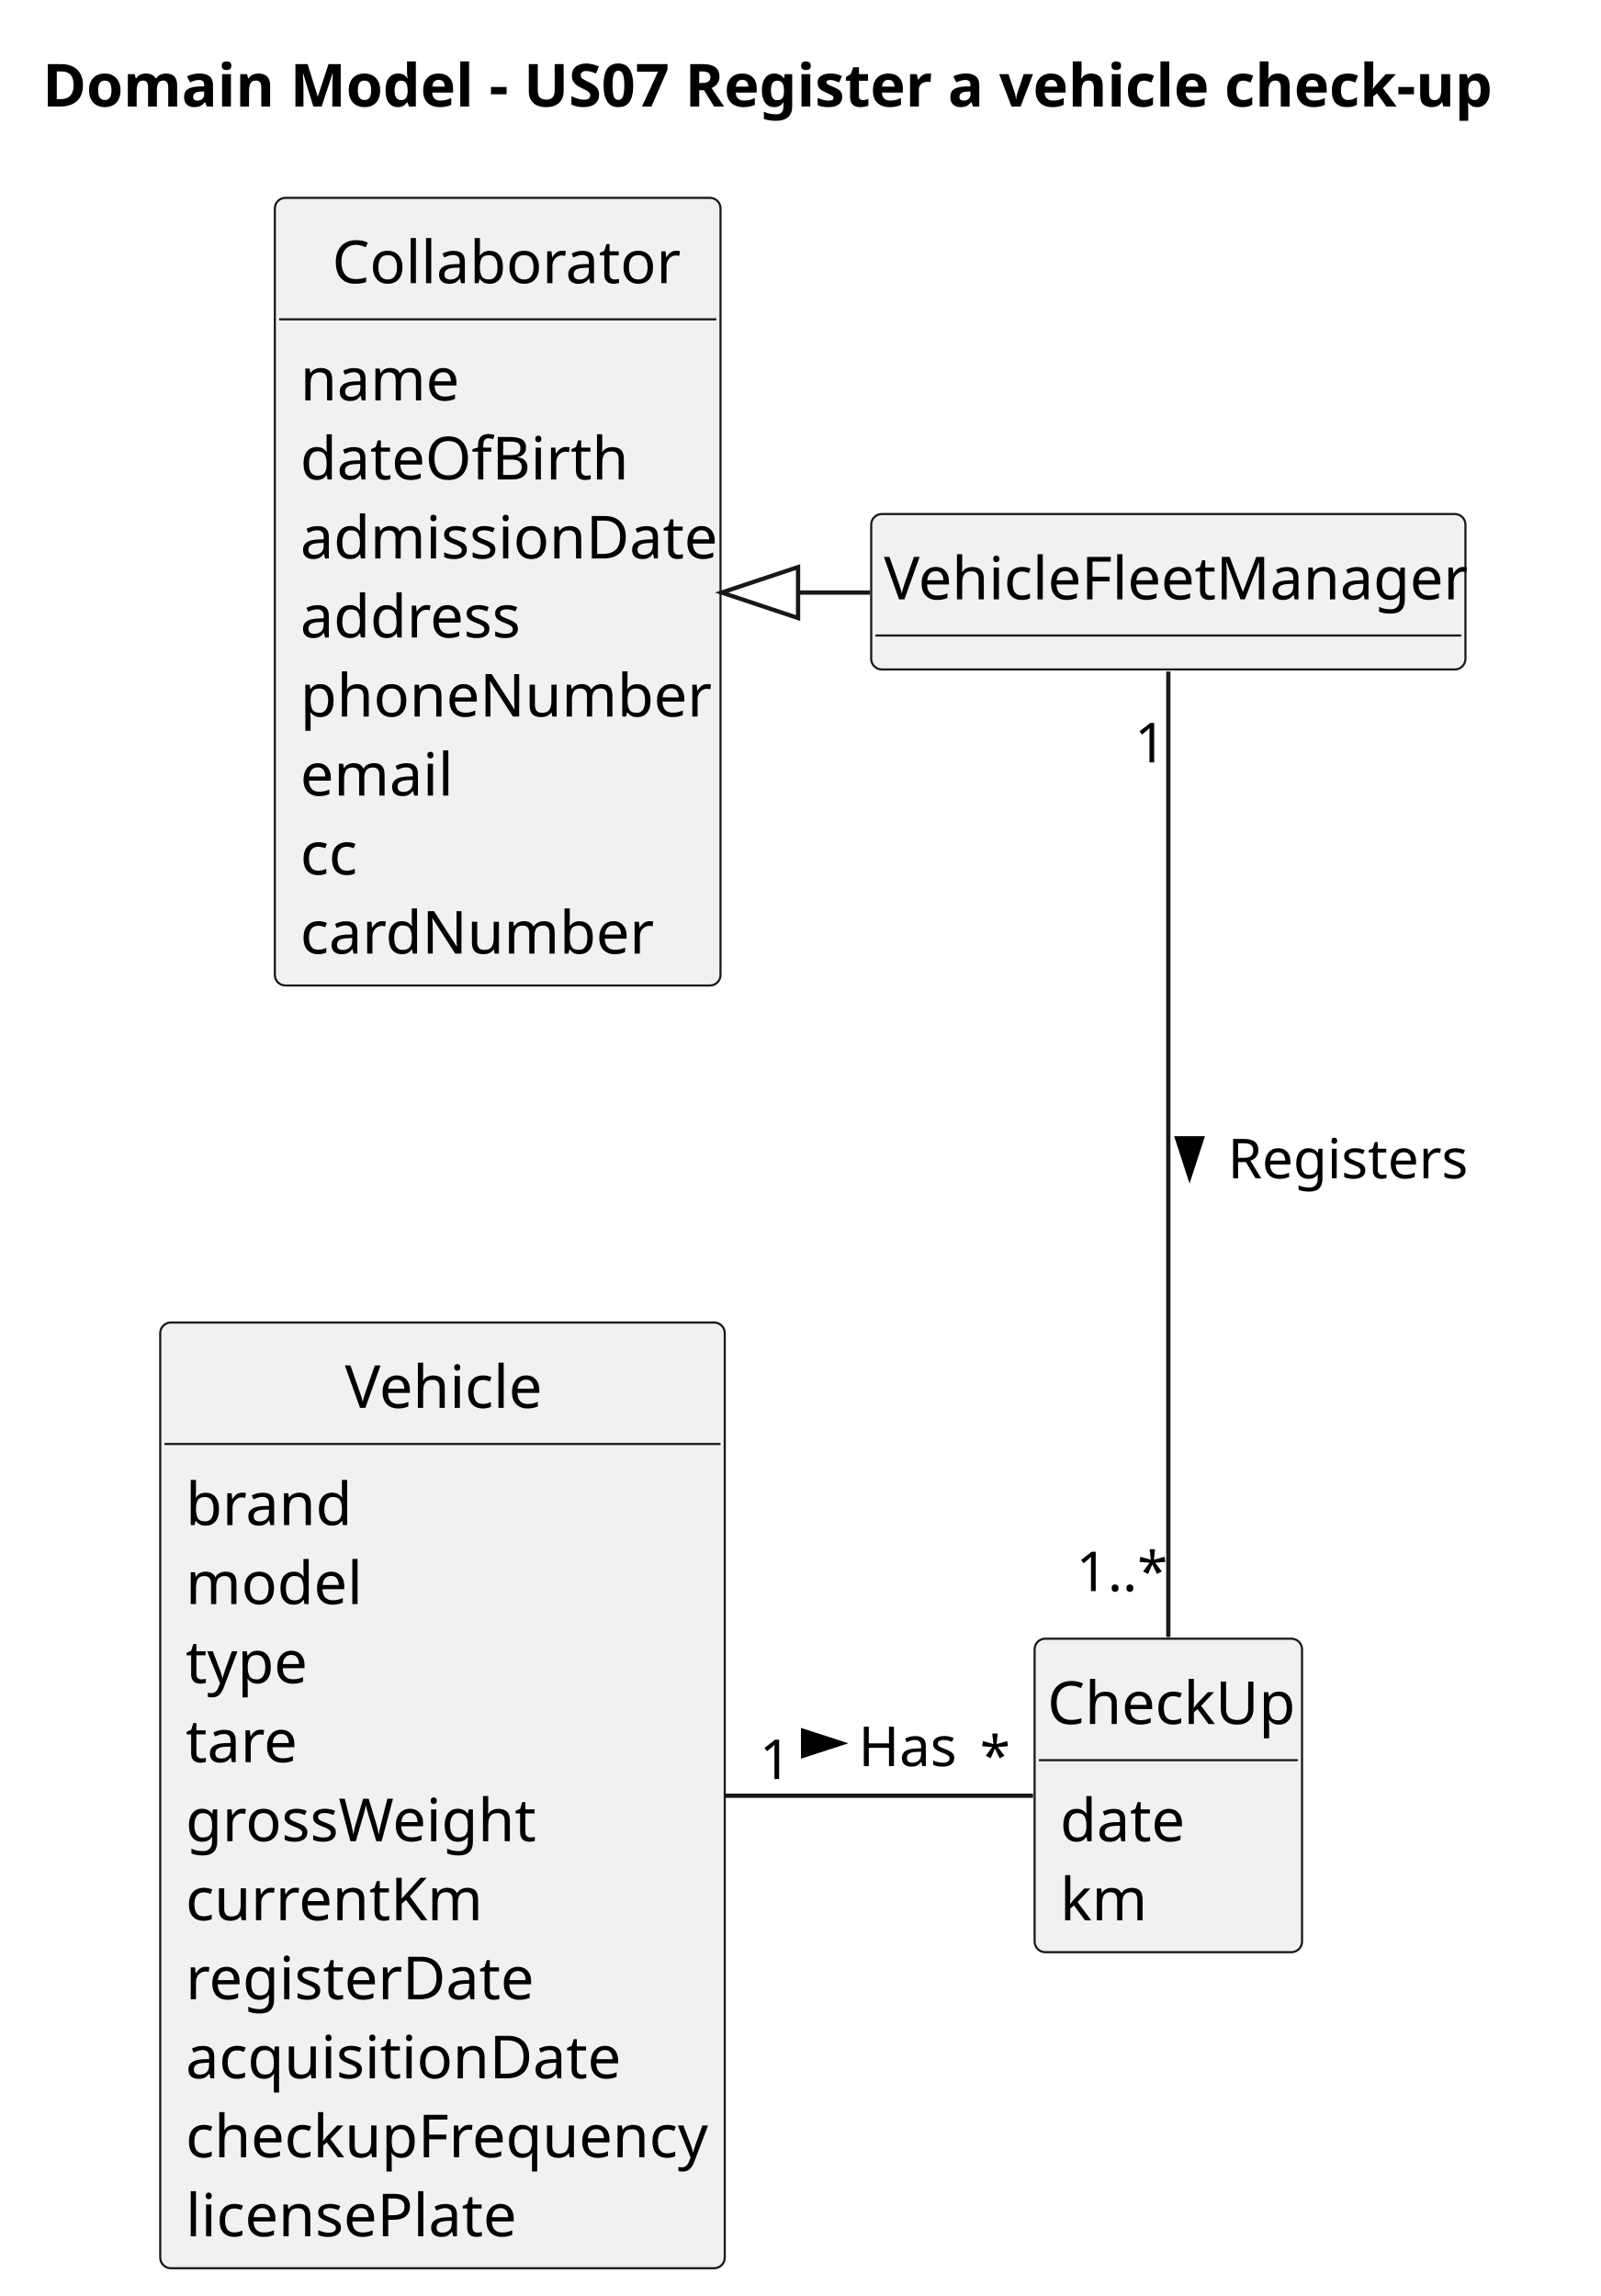
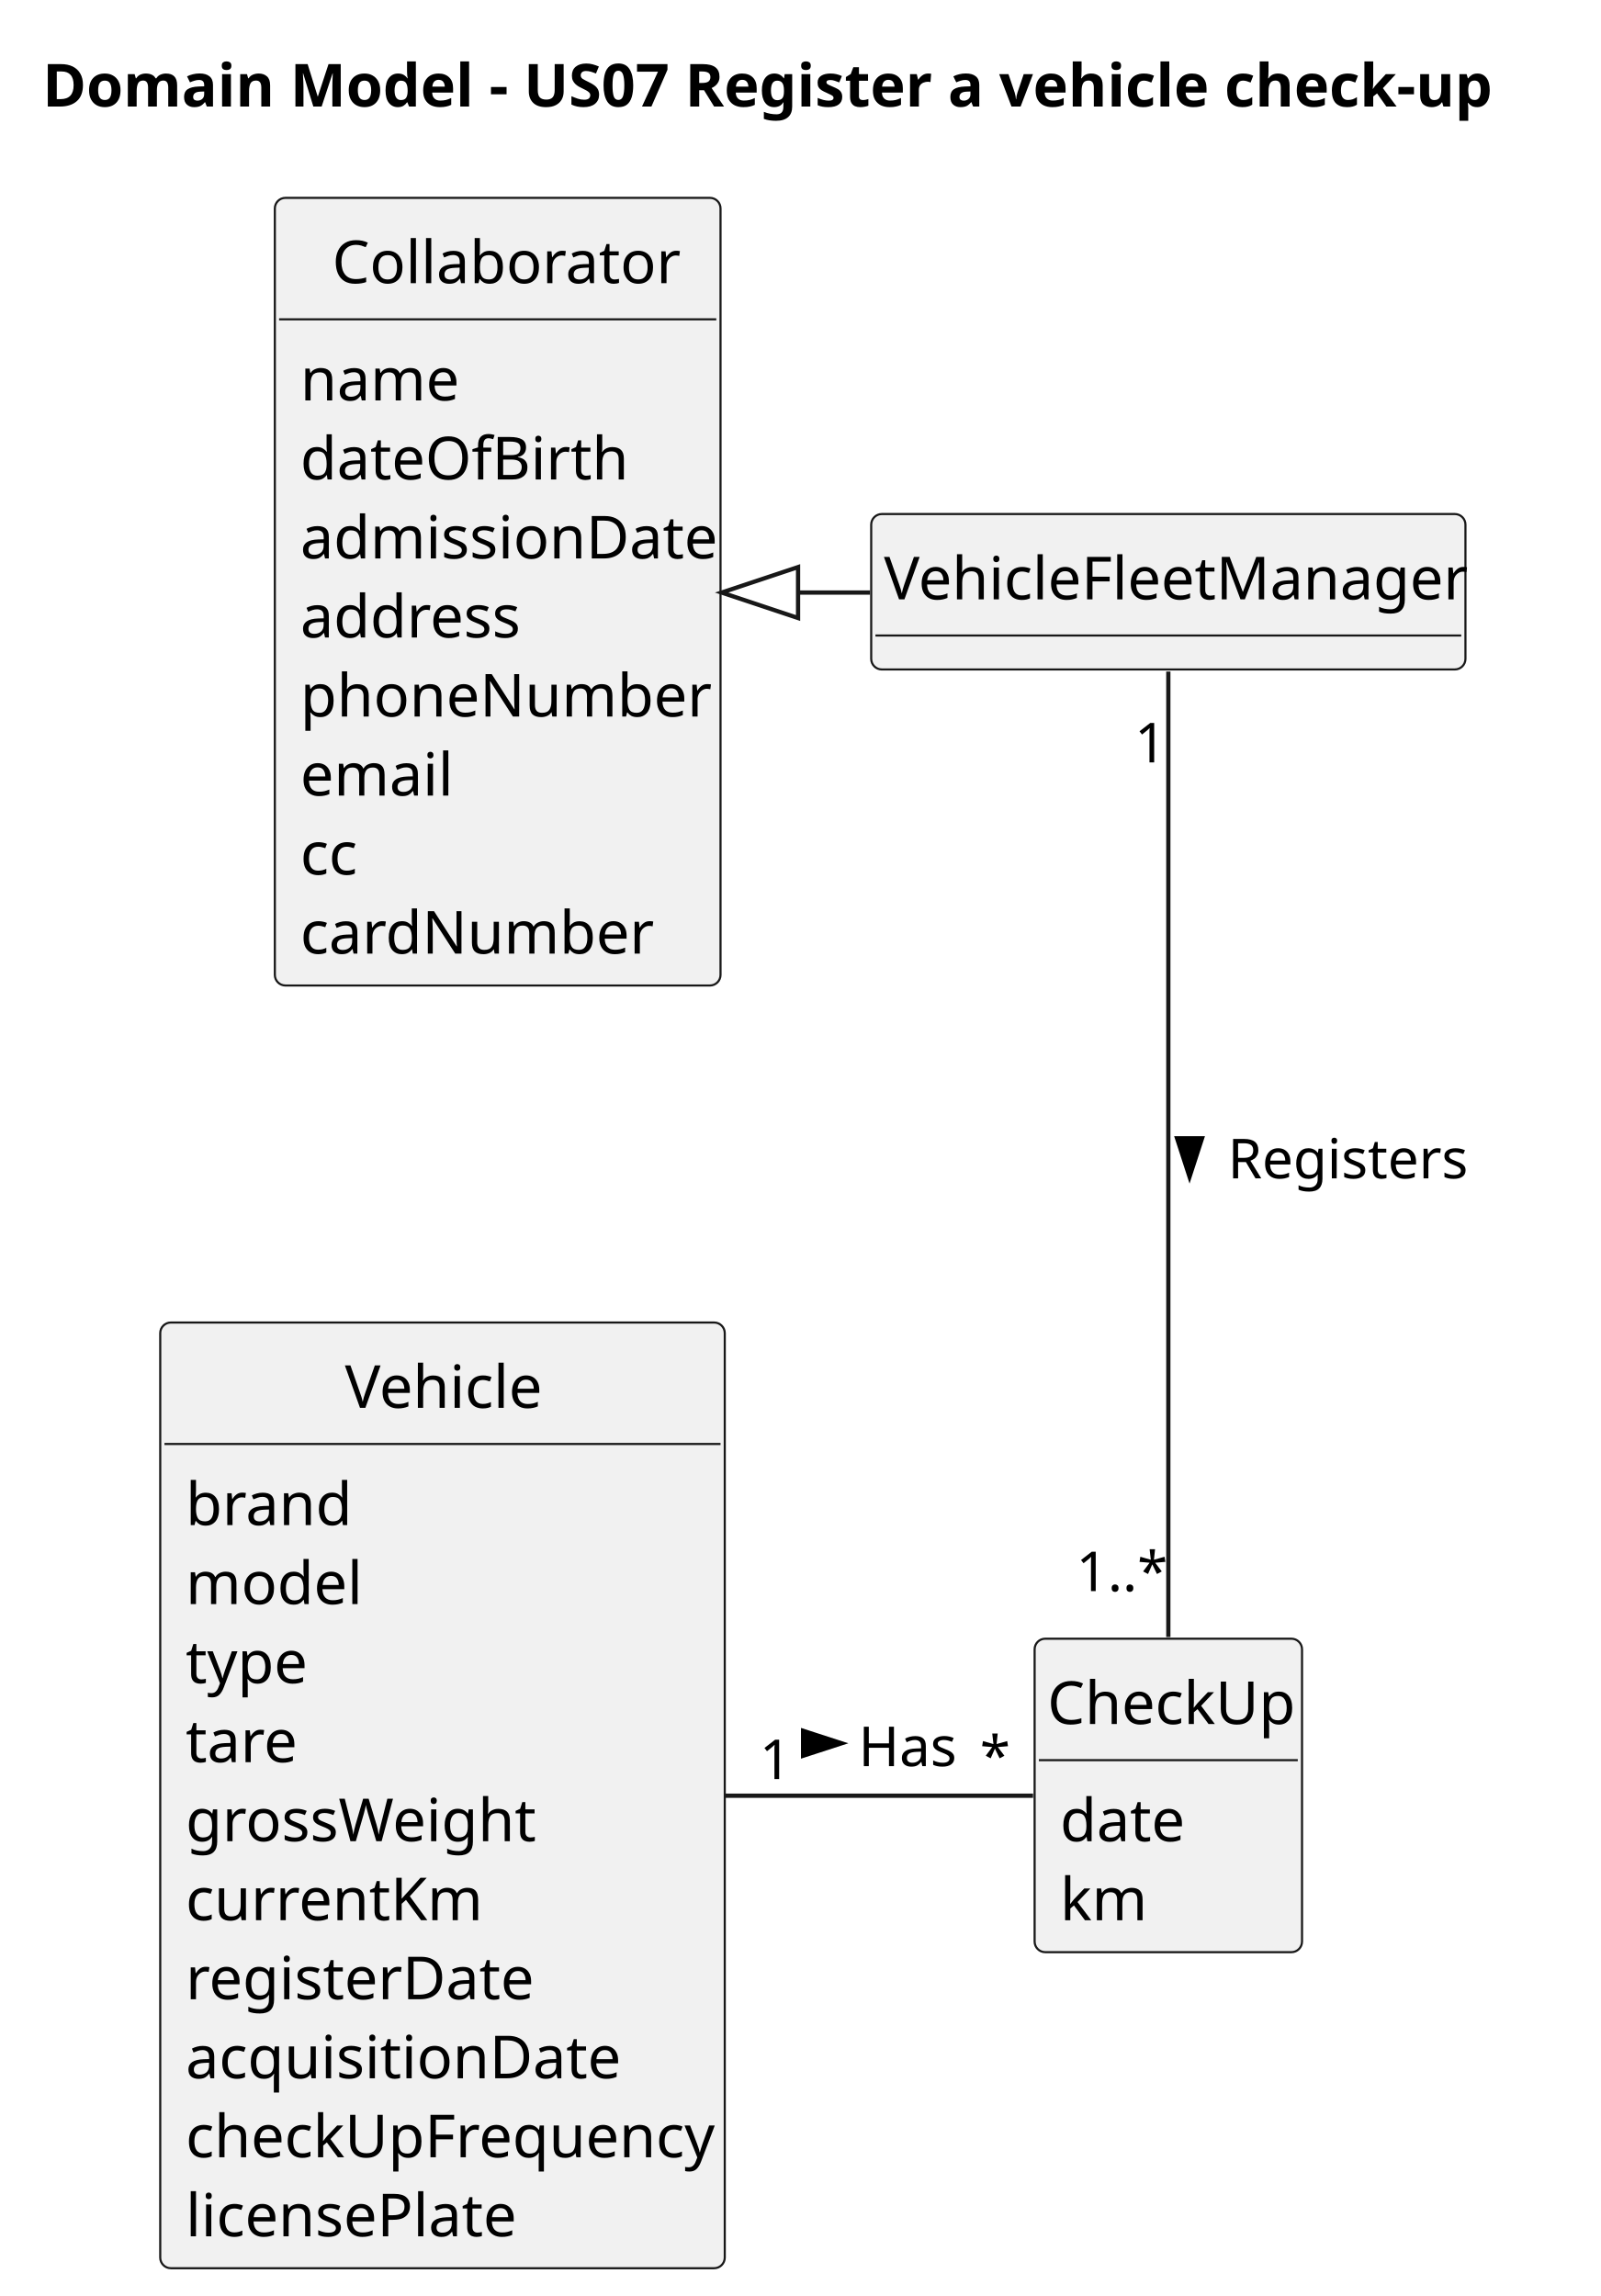
<svg xmlns="http://www.w3.org/2000/svg" contentStyleType="text/css" height="541px" preserveAspectRatio="none" style="width:377px;height:541px;background:#FFFFFF;" version="1.1" viewBox="0 0 377 541" width="377px" zoomAndPan="magnify">
  <defs />
  <g>
    <text fill="#000000" font-family="sans-serif" font-size="14" font-weight="bold" lengthAdjust="spacing" textLength="349" x="10" y="25.107">Domain Model - US07 Register a vehicle check-up</text>
    <g id="elem_Collaborator">
      <rect codeLine="10" fill="#F1F1F1" height="185.59" id="Collaborator" rx="2.5" ry="2.5" style="stroke:#181818;stroke-width:0.5;" width="105" x="64.75" y="46.621" />
      <text fill="#000000" font-family="sans-serif" font-size="14" lengthAdjust="spacing" textLength="78" x="78.25" y="66.728">Collaborator</text>
      <line style="stroke:#181818;stroke-width:0.5;" x1="65.75" x2="168.75" y1="75.242" y2="75.242" />
      <text fill="#000000" font-family="sans-serif" font-size="14" lengthAdjust="spacing" textLength="35" x="70.75" y="94.35">name</text>
      <text fill="#000000" font-family="sans-serif" font-size="14" lengthAdjust="spacing" textLength="72" x="70.75" y="112.971">dateOfBirth</text>
      <text fill="#000000" font-family="sans-serif" font-size="14" lengthAdjust="spacing" textLength="93" x="70.75" y="131.592">admissionDate</text>
      <text fill="#000000" font-family="sans-serif" font-size="14" lengthAdjust="spacing" textLength="51" x="70.75" y="150.213">address</text>
      <text fill="#000000" font-family="sans-serif" font-size="14" lengthAdjust="spacing" textLength="89" x="70.75" y="168.834">phoneNumber</text>
      <text fill="#000000" font-family="sans-serif" font-size="14" lengthAdjust="spacing" textLength="33" x="70.75" y="187.455">email</text>
      <text fill="#000000" font-family="sans-serif" font-size="14" lengthAdjust="spacing" textLength="14" x="70.75" y="206.076">cc</text>
      <text fill="#000000" font-family="sans-serif" font-size="14" lengthAdjust="spacing" textLength="77" x="70.75" y="224.697">cardNumber</text>
    </g>
    <g id="elem_VehicleFleetManager">
      <rect codeLine="21" fill="#F1F1F1" height="36.621" id="VehicleFleetManager" rx="2.5" ry="2.5" style="stroke:#181818;stroke-width:0.5;" width="140" x="205.25" y="121.121" />
      <text fill="#000000" font-family="sans-serif" font-size="14" lengthAdjust="spacing" textLength="134" x="208.25" y="141.228">VehicleFleetManager</text>
      <line style="stroke:#181818;stroke-width:0.5;" x1="206.25" x2="344.25" y1="149.742" y2="149.742" />
    </g>
    <g id="elem_Vehicle">
      <rect codeLine="24" fill="#F1F1F1" height="222.832" id="Vehicle" rx="2.5" ry="2.5" style="stroke:#181818;stroke-width:0.5;" width="133" x="37.75" y="311.621" />
      <text fill="#000000" font-family="sans-serif" font-size="14" lengthAdjust="spacing" textLength="46" x="81.25" y="331.728">Vehicle</text>
      <line style="stroke:#181818;stroke-width:0.5;" x1="38.75" x2="169.75" y1="340.242" y2="340.242" />
      <text fill="#000000" font-family="sans-serif" font-size="14" lengthAdjust="spacing" textLength="37" x="43.75" y="359.35">brand</text>
      <text fill="#000000" font-family="sans-serif" font-size="14" lengthAdjust="spacing" textLength="38" x="43.75" y="377.971">model</text>
      <text fill="#000000" font-family="sans-serif" font-size="14" lengthAdjust="spacing" textLength="27" x="43.75" y="396.592">type</text>
      <text fill="#000000" font-family="sans-serif" font-size="14" lengthAdjust="spacing" textLength="25" x="43.75" y="415.213">tare</text>
      <text fill="#000000" font-family="sans-serif" font-size="14" lengthAdjust="spacing" textLength="79" x="43.75" y="433.834">grossWeight</text>
      <text fill="#000000" font-family="sans-serif" font-size="14" lengthAdjust="spacing" textLength="65" x="43.75" y="452.455">currentKm</text>
      <text fill="#000000" font-family="sans-serif" font-size="14" lengthAdjust="spacing" textLength="78" x="43.75" y="471.076">registerDate</text>
      <text fill="#000000" font-family="sans-serif" font-size="14" lengthAdjust="spacing" textLength="97" x="43.75" y="489.697">acquisitionDate</text>
-       <text fill="#000000" font-family="sans-serif" font-size="14" lengthAdjust="spacing" textLength="121" x="43.75" y="508.318">checkupFrequency</text>
+       <text fill="#000000" font-family="sans-serif" font-size="14" lengthAdjust="spacing" textLength="121" x="43.75" y="508.318">checkUpFrequency</text>
      <text fill="#000000" font-family="sans-serif" font-size="14" lengthAdjust="spacing" textLength="76" x="43.75" y="526.939">licensePlate</text>
    </g>
    <g id="elem_CheckUp">
      <rect codeLine="37" fill="#F1F1F1" height="73.863" id="CheckUp" rx="2.5" ry="2.5" style="stroke:#181818;stroke-width:0.5;" width="63" x="243.75" y="386.121" />
      <text fill="#000000" font-family="sans-serif" font-size="14" lengthAdjust="spacing" textLength="57" x="246.75" y="406.228">CheckUp</text>
      <line style="stroke:#181818;stroke-width:0.5;" x1="244.75" x2="305.75" y1="414.742" y2="414.742" />
      <text fill="#000000" font-family="sans-serif" font-size="14" lengthAdjust="spacing" textLength="28" x="249.75" y="433.85">date</text>
      <text fill="#000000" font-family="sans-serif" font-size="14" lengthAdjust="spacing" textLength="18" x="249.75" y="452.471">km</text>
    </g>
    <g id="link_Collaborator_VehicleFleetManager">
      <path codeLine="42" d="M188.02,139.621 C199.67,139.621 193.31,139.621 204.96,139.621 " fill="none" id="Collaborator-backto-VehicleFleetManager" style="stroke:#181818;stroke-width:1.0;" />
      <polygon fill="none" points="170.02,139.621,188.02,145.621,188.02,133.621,170.02,139.621" style="stroke:#181818;stroke-width:1.0;" />
    </g>
    <g id="link_VehicleFleetManager_CheckUp">
      <path codeLine="43" d="M275.25,158.231 C275.25,203.491 275.25,324.591 275.25,385.731 " fill="none" id="VehicleFleetManager-CheckUp" style="stroke:#181818;stroke-width:1.0;" />
      <polygon fill="#000000" points="280.25,277.267,283.189,268.221,277.311,268.221,280.25,277.267" style="stroke:#000000;stroke-width:1.0;" />
      <text fill="#000000" font-family="sans-serif" font-size="13" lengthAdjust="spacing" textLength="55" x="289.25" y="277.649">Registers</text>
      <text fill="#000000" font-family="sans-serif" font-size="13" lengthAdjust="spacing" textLength="7" x="267.309" y="179.635">1</text>
      <text fill="#000000" font-family="sans-serif" font-size="13" lengthAdjust="spacing" textLength="20" x="253.531" y="374.909">1..*</text>
    </g>
    <g id="link_Vehicle_CheckUp">
      <path codeLine="44" d="M170.85,423.121 C195.8,423.121 223,423.121 243.38,423.121 " fill="none" id="Vehicle-CheckUp" style="stroke:#181818;stroke-width:1.0;" />
      <polygon fill="#000000" points="198.25,410.767,189.205,407.828,189.205,413.705,198.25,410.767" style="stroke:#000000;stroke-width:1.0;" />
      <text fill="#000000" font-family="sans-serif" font-size="13" lengthAdjust="spacing" textLength="23" x="202.25" y="416.149">Has</text>
      <text fill="#000000" font-family="sans-serif" font-size="13" lengthAdjust="spacing" textLength="7" x="178.955" y="419.193">1</text>
      <text fill="#000000" font-family="sans-serif" font-size="13" lengthAdjust="spacing" textLength="5" x="230.862" y="418.337">*</text>
    </g>
  </g>
</svg>
